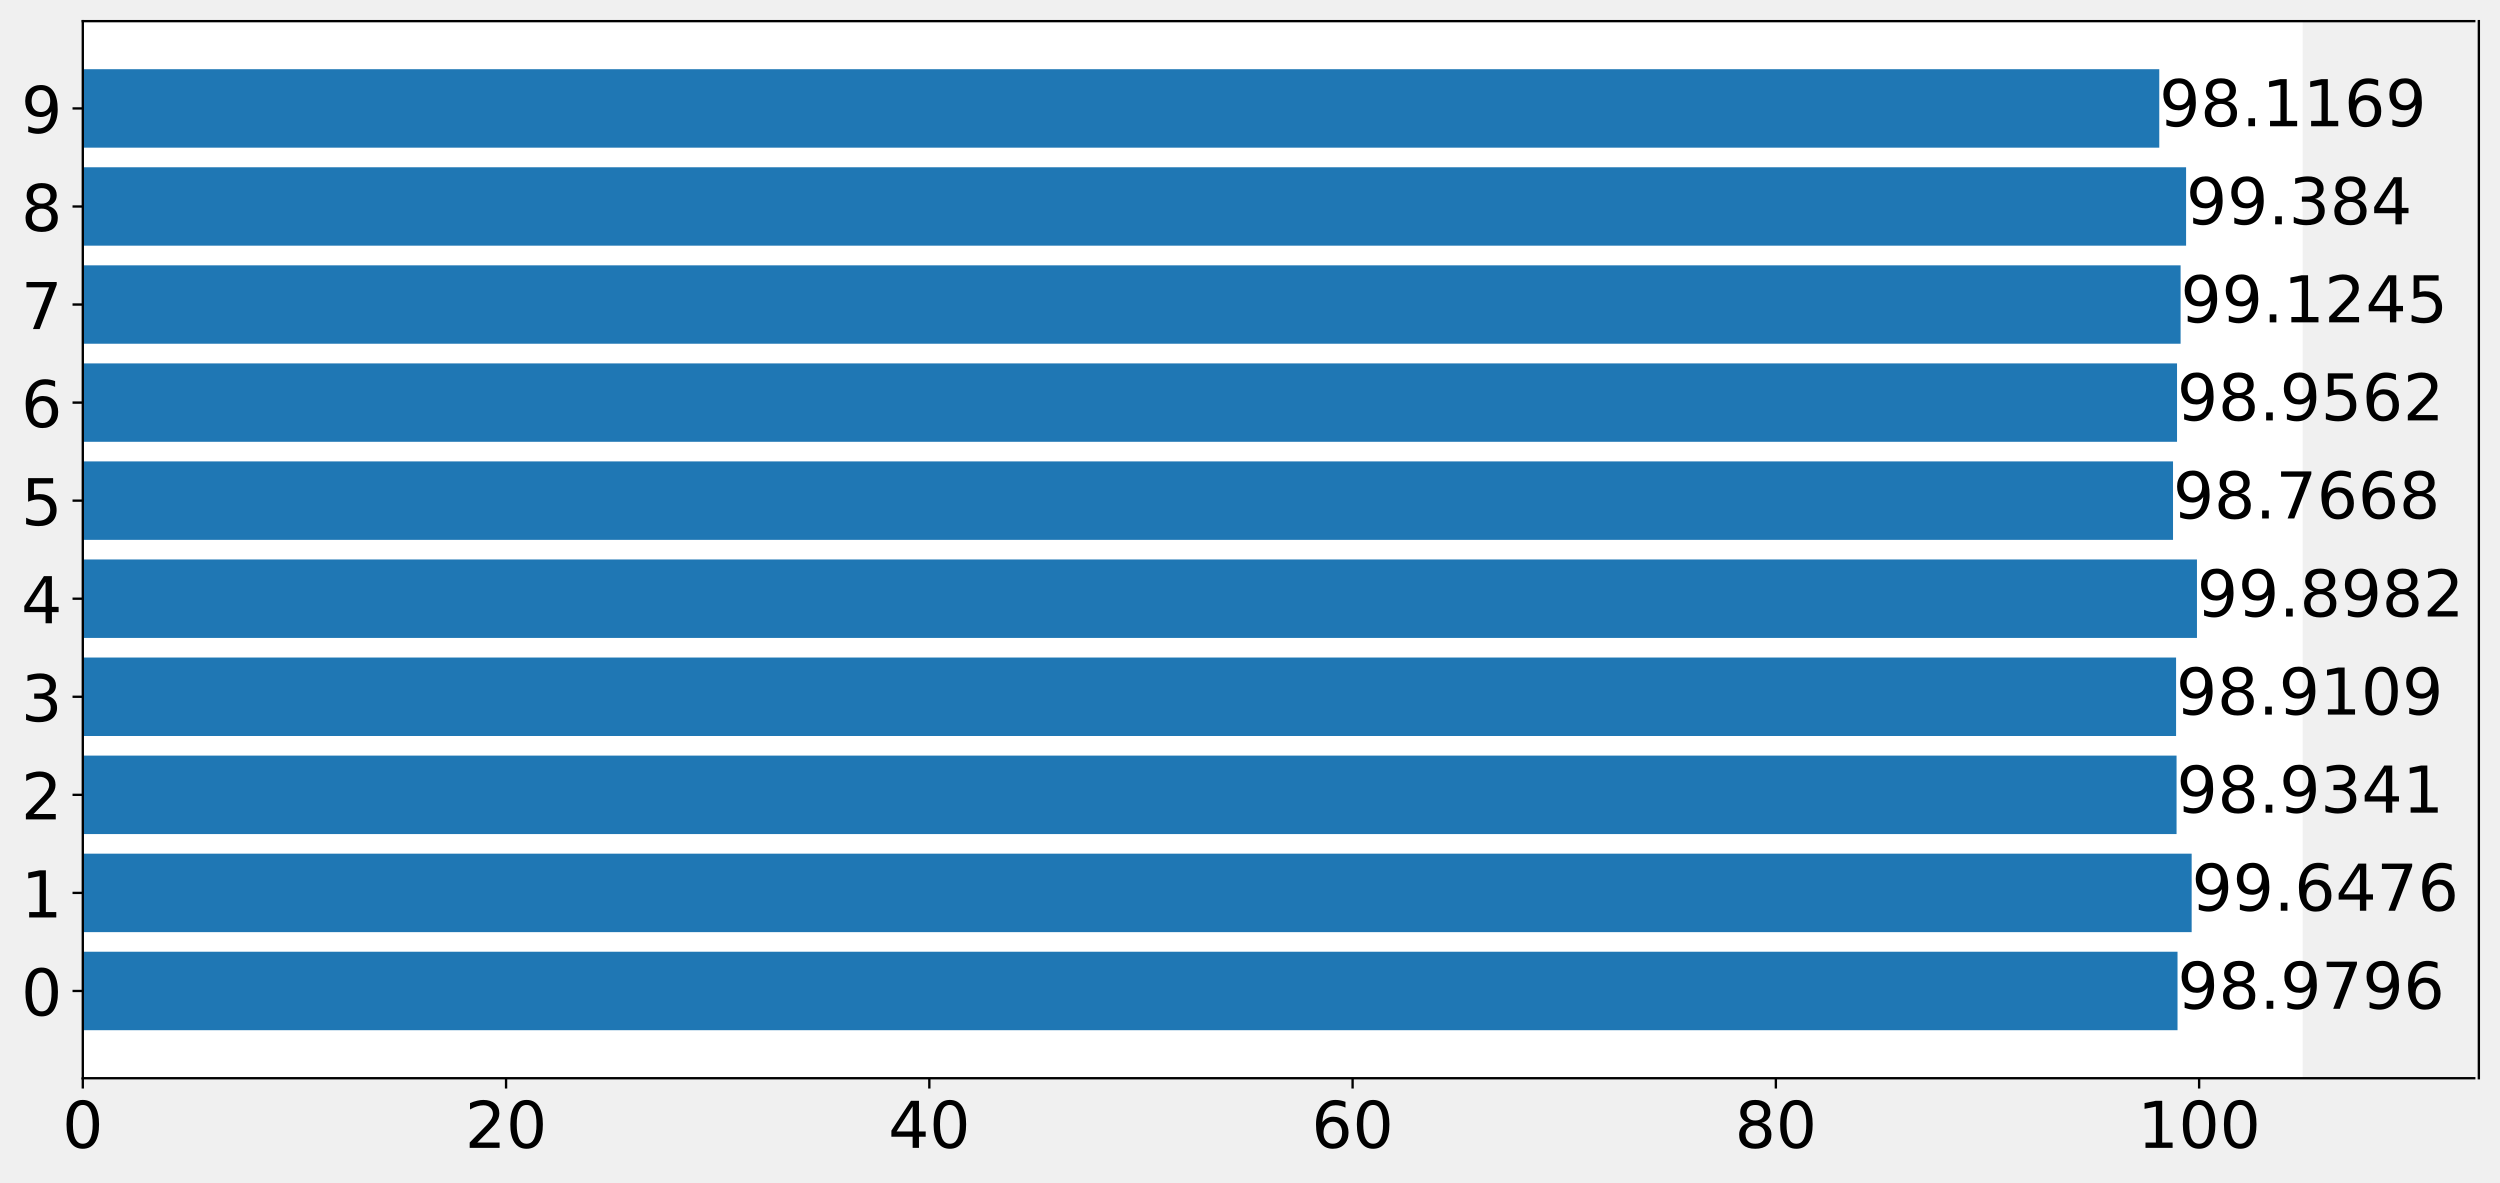
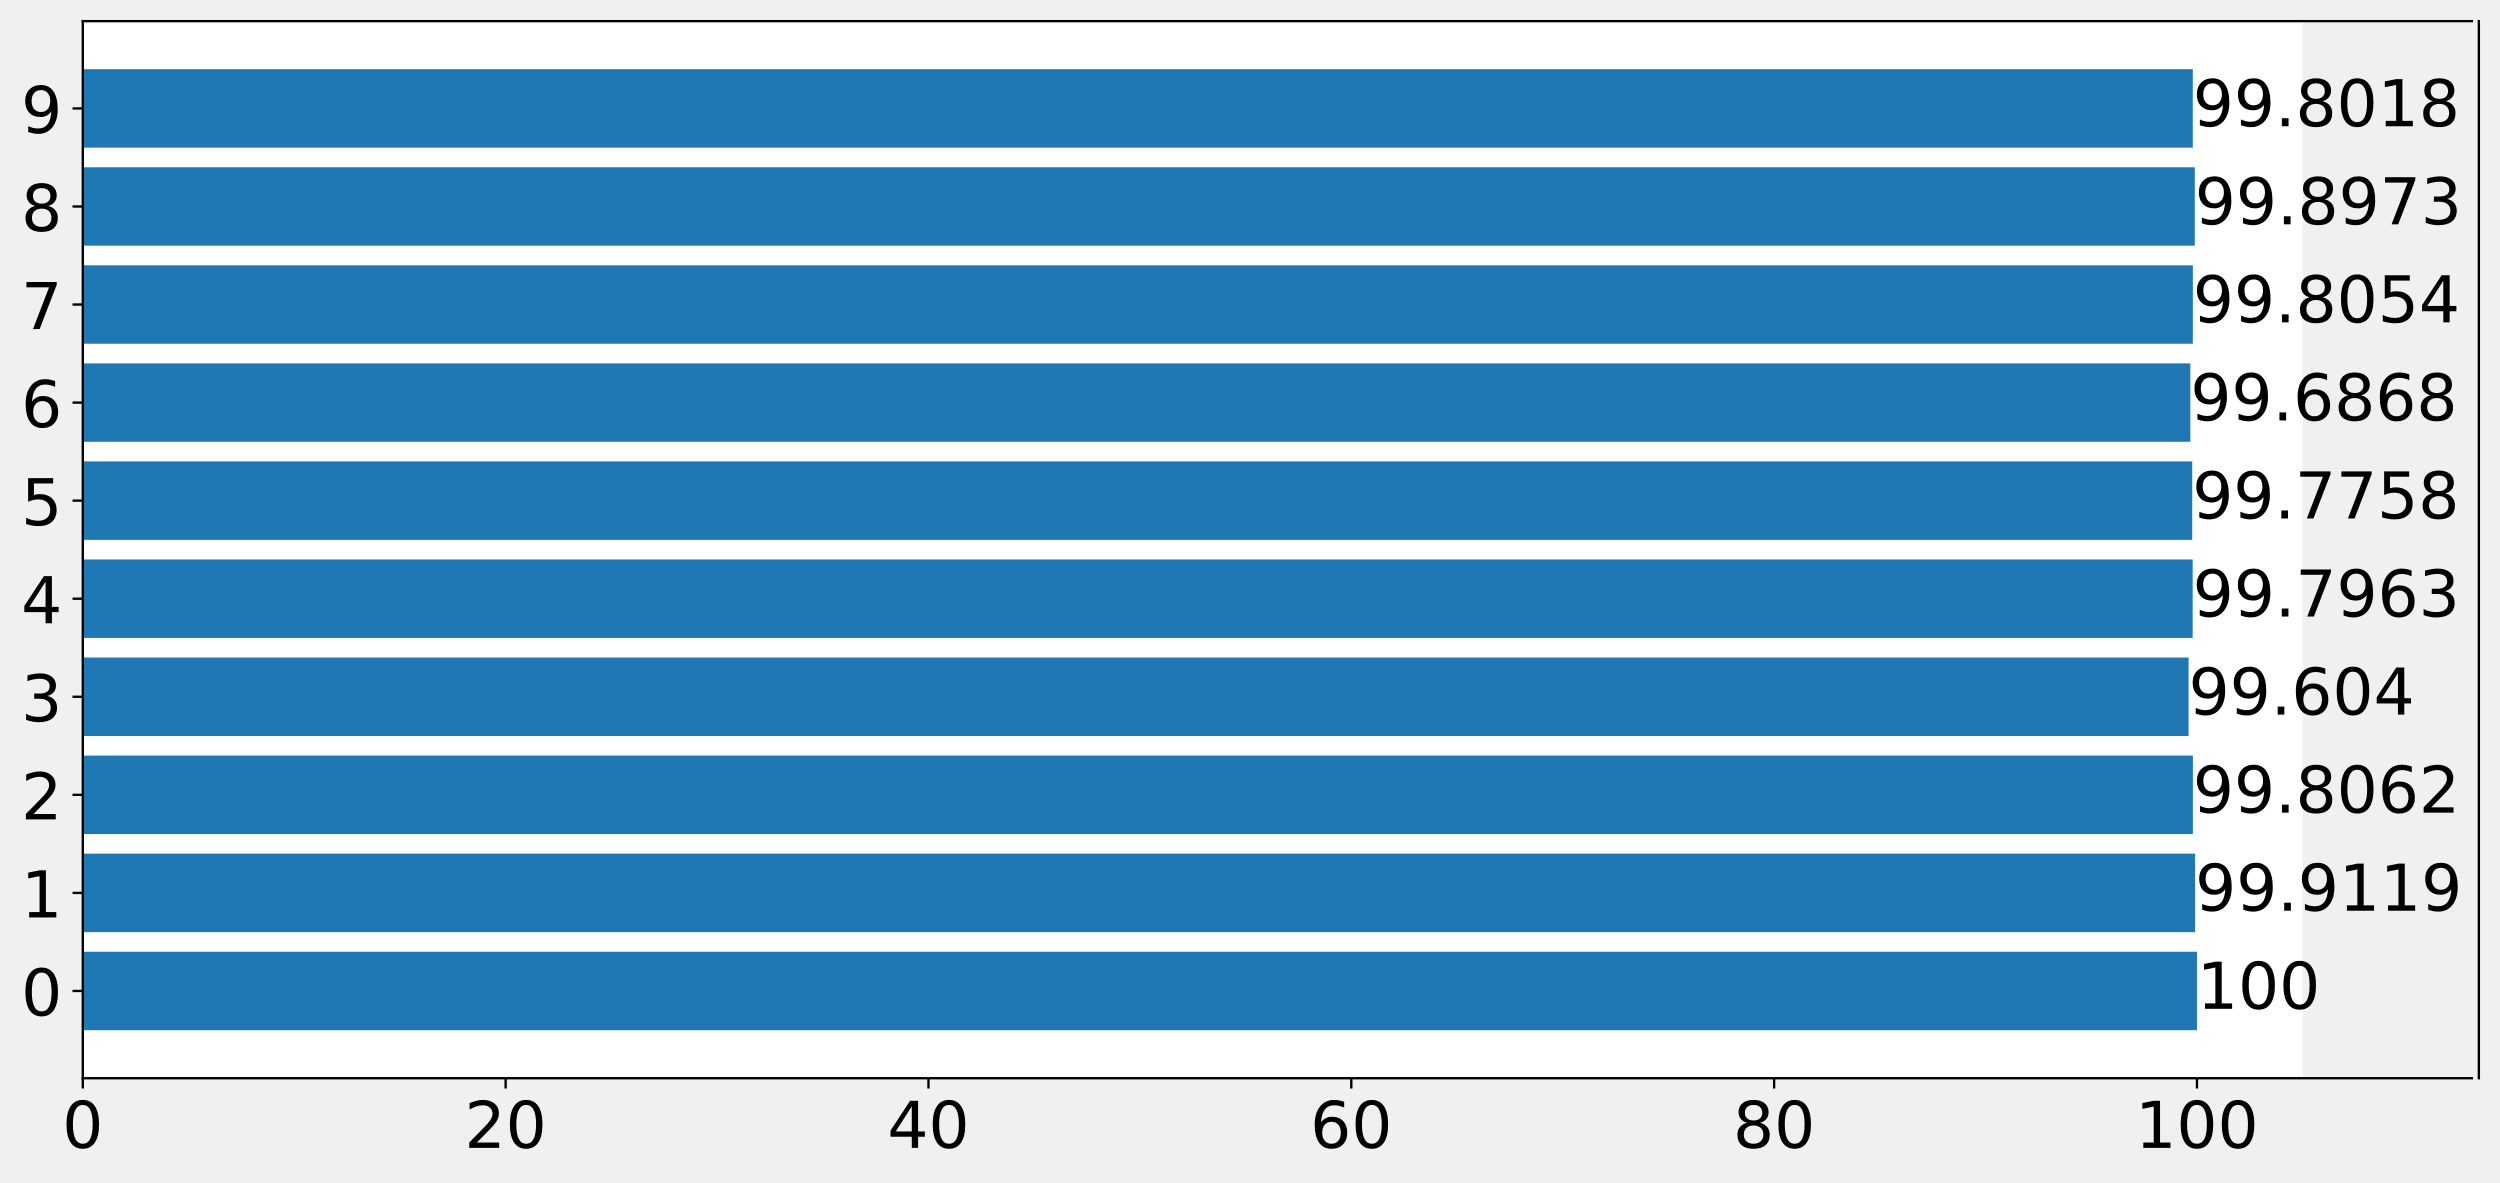
<svg xmlns="http://www.w3.org/2000/svg" xmlns:xlink="http://www.w3.org/1999/xlink" width="851.398pt" height="402.692pt" viewBox="0 0 851.398 402.692" version="1.1">
  <defs>
    <style type="text/css">*{stroke-linejoin: round; stroke-linecap: butt}</style>
  </defs>
  <g id="figure_1">
    <g id="patch_1">
      <path d="M 0 402.692  L 851.398 402.692  L 851.398 0  L 0 0  L 0 402.692  z " style="fill: none" />
    </g>
    <g id="axes_1">
      <g id="patch_2">
        <path d="M 28.198 367.2  L 784.197 367.2  L 784.197 7.2  L 28.198 7.2  z " style="fill: #ffffff" />
      </g>
      <g id="patch_3">
-         <path d="M 28.198 350.836  L 741.577 350.836  L 741.577 324.12  L 28.198 324.12  z " clip-path="url(#p949ac7c74f)" style="fill: #1f77b4" />
+         <path d="M 28.198 350.836  L 748.197 350.836  L 748.197 324.12  L 28.198 324.12  z " clip-path="url(#pdbac719059)" style="fill: #1f77b4" />
      </g>
      <g id="patch_4">
-         <path d="M 28.198 317.441  L 746.391 317.441  L 746.391 290.725  L 28.198 290.725  z " clip-path="url(#p949ac7c74f)" style="fill: #1f77b4" />
+         <path d="M 28.198 317.441  L 747.563 317.441  L 747.563 290.725  L 28.198 290.725  z " clip-path="url(#pdbac719059)" style="fill: #1f77b4" />
      </g>
      <g id="patch_5">
-         <path d="M 28.198 284.046  L 741.249 284.046  L 741.249 257.33  L 28.198 257.33  z " clip-path="url(#p949ac7c74f)" style="fill: #1f77b4" />
+         <path d="M 28.198 284.046  L 746.802 284.046  L 746.802 257.33  L 28.198 257.33  z " clip-path="url(#pdbac719059)" style="fill: #1f77b4" />
      </g>
      <g id="patch_6">
-         <path d="M 28.198 250.651  L 741.082 250.651  L 741.082 223.935  L 28.198 223.935  z " clip-path="url(#p949ac7c74f)" style="fill: #1f77b4" />
+         <path d="M 28.198 250.651  L 745.346 250.651  L 745.346 223.935  L 28.198 223.935  z " clip-path="url(#pdbac719059)" style="fill: #1f77b4" />
      </g>
      <g id="patch_7">
-         <path d="M 28.198 217.256  L 748.197 217.256  L 748.197 190.54  L 28.198 190.54  z " clip-path="url(#p949ac7c74f)" style="fill: #1f77b4" />
+         <path d="M 28.198 217.256  L 746.731 217.256  L 746.731 190.54  L 28.198 190.54  z " clip-path="url(#pdbac719059)" style="fill: #1f77b4" />
      </g>
      <g id="patch_8">
-         <path d="M 28.198 183.86  L 740.043 183.86  L 740.043 157.144  L 28.198 157.144  z " clip-path="url(#p949ac7c74f)" style="fill: #1f77b4" />
+         <path d="M 28.198 183.86  L 746.583 183.86  L 746.583 157.144  L 28.198 157.144  z " clip-path="url(#pdbac719059)" style="fill: #1f77b4" />
      </g>
      <g id="patch_9">
-         <path d="M 28.198 150.465  L 741.408 150.465  L 741.408 123.749  L 28.198 123.749  z " clip-path="url(#p949ac7c74f)" style="fill: #1f77b4" />
+         <path d="M 28.198 150.465  L 745.943 150.465  L 745.943 123.749  L 28.198 123.749  z " clip-path="url(#pdbac719059)" style="fill: #1f77b4" />
      </g>
      <g id="patch_10">
-         <path d="M 28.198 117.07  L 742.622 117.07  L 742.622 90.354  L 28.198 90.354  z " clip-path="url(#p949ac7c74f)" style="fill: #1f77b4" />
+         <path d="M 28.198 117.07  L 746.797 117.07  L 746.797 90.354  L 28.198 90.354  z " clip-path="url(#pdbac719059)" style="fill: #1f77b4" />
      </g>
      <g id="patch_11">
-         <path d="M 28.198 83.675  L 744.492 83.675  L 744.492 56.959  L 28.198 56.959  z " clip-path="url(#p949ac7c74f)" style="fill: #1f77b4" />
+         <path d="M 28.198 83.675  L 747.458 83.675  L 747.458 56.959  L 28.198 56.959  z " clip-path="url(#pdbac719059)" style="fill: #1f77b4" />
      </g>
      <g id="patch_12">
-         <path d="M 28.198 50.28  L 735.36 50.28  L 735.36 23.564  L 28.198 23.564  z " clip-path="url(#p949ac7c74f)" style="fill: #1f77b4" />
+         <path d="M 28.198 50.28  L 746.77 50.28  L 746.77 23.564  L 28.198 23.564  z " clip-path="url(#pdbac719059)" style="fill: #1f77b4" />
      </g>
      <g id="matplotlib.axis_1">
        <g id="xtick_1">
          <g id="line2d_1">
            <defs>
-               <path id="m983e2b2b9b" d="M 0 0  L 0 3.5  " style="stroke: #000000; stroke-width: 0.8" />
+               <path id="m16b273cb91" d="M 0 0  L 0 3.5  " style="stroke: #000000; stroke-width: 0.8" />
            </defs>
            <g>
-               <use xlink:href="#m983e2b2b9b" x="28.198" y="367.2" style="stroke: #000000; stroke-width: 0.8" />
+               <use xlink:href="#m16b273cb91" x="28.198" y="367.2" style="stroke: #000000; stroke-width: 0.8" />
            </g>
          </g>
          <g id="text_1">
            <g transform="translate(21.19875 390.9166)scale(0.22 -0.22)">
              <defs>
                <path id="DejaVuSans-30" d="M 2034 4250  Q 1547 4250 1301 3770  Q 1056 3291 1056 2328  Q 1056 1369 1301 889  Q 1547 409 2034 409  Q 2525 409 2770 889  Q 3016 1369 3016 2328  Q 3016 3291 2770 3770  Q 2525 4250 2034 4250  z M 2034 4750  Q 2819 4750 3233 4129  Q 3647 3509 3647 2328  Q 3647 1150 3233 529  Q 2819 -91 2034 -91  Q 1250 -91 836 529  Q 422 1150 422 2328  Q 422 3509 836 4129  Q 1250 4750 2034 4750  z " transform="scale(0.015625)" />
              </defs>
              <use xlink:href="#DejaVuSans-30" />
            </g>
          </g>
        </g>
        <g id="xtick_2">
          <g id="line2d_2">
            <g>
-               <use xlink:href="#m983e2b2b9b" x="172.344" y="367.2" style="stroke: #000000; stroke-width: 0.8" />
+               <use xlink:href="#m16b273cb91" x="172.197" y="367.2" style="stroke: #000000; stroke-width: 0.8" />
            </g>
          </g>
          <g id="text_2">
-             <g transform="translate(158.3468 390.9166)scale(0.22 -0.22)">
+             <g transform="translate(158.2 390.9166)scale(0.22 -0.22)">
              <defs>
                <path id="DejaVuSans-32" d="M 1228 531  L 3431 531  L 3431 0  L 469 0  L 469 531  Q 828 903 1448 1529  Q 2069 2156 2228 2338  Q 2531 2678 2651 2914  Q 2772 3150 2772 3378  Q 2772 3750 2511 3984  Q 2250 4219 1831 4219  Q 1534 4219 1204 4116  Q 875 4013 500 3803  L 500 4441  Q 881 4594 1212 4672  Q 1544 4750 1819 4750  Q 2544 4750 2975 4387  Q 3406 4025 3406 3419  Q 3406 3131 3298 2873  Q 3191 2616 2906 2266  Q 2828 2175 2409 1742  Q 1991 1309 1228 531  z " transform="scale(0.015625)" />
              </defs>
              <use xlink:href="#DejaVuSans-32" />
              <use xlink:href="#DejaVuSans-30" x="63.623" />
            </g>
          </g>
        </g>
        <g id="xtick_3">
          <g id="line2d_3">
            <g>
-               <use xlink:href="#m983e2b2b9b" x="316.491" y="367.2" style="stroke: #000000; stroke-width: 0.8" />
+               <use xlink:href="#m16b273cb91" x="316.197" y="367.2" style="stroke: #000000; stroke-width: 0.8" />
            </g>
          </g>
          <g id="text_3">
-             <g transform="translate(302.4936 390.9166)scale(0.22 -0.22)">
+             <g transform="translate(302.2 390.9166)scale(0.22 -0.22)">
              <defs>
                <path id="DejaVuSans-34" d="M 2419 4116  L 825 1625  L 2419 1625  L 2419 4116  z M 2253 4666  L 3047 4666  L 3047 1625  L 3713 1625  L 3713 1100  L 3047 1100  L 3047 0  L 2419 0  L 2419 1100  L 313 1100  L 313 1709  L 2253 4666  z " transform="scale(0.015625)" />
              </defs>
              <use xlink:href="#DejaVuSans-34" />
              <use xlink:href="#DejaVuSans-30" x="63.623" />
            </g>
          </g>
        </g>
        <g id="xtick_4">
          <g id="line2d_4">
            <g>
-               <use xlink:href="#m983e2b2b9b" x="460.638" y="367.2" style="stroke: #000000; stroke-width: 0.8" />
+               <use xlink:href="#m16b273cb91" x="460.197" y="367.2" style="stroke: #000000; stroke-width: 0.8" />
            </g>
          </g>
          <g id="text_4">
-             <g transform="translate(446.6404 390.9166)scale(0.22 -0.22)">
+             <g transform="translate(446.2 390.9166)scale(0.22 -0.22)">
              <defs>
                <path id="DejaVuSans-36" d="M 2113 2584  Q 1688 2584 1439 2293  Q 1191 2003 1191 1497  Q 1191 994 1439 701  Q 1688 409 2113 409  Q 2538 409 2786 701  Q 3034 994 3034 1497  Q 3034 2003 2786 2293  Q 2538 2584 2113 2584  z M 3366 4563  L 3366 3988  Q 3128 4100 2886 4159  Q 2644 4219 2406 4219  Q 1781 4219 1451 3797  Q 1122 3375 1075 2522  Q 1259 2794 1537 2939  Q 1816 3084 2150 3084  Q 2853 3084 3261 2657  Q 3669 2231 3669 1497  Q 3669 778 3244 343  Q 2819 -91 2113 -91  Q 1303 -91 875 529  Q 447 1150 447 2328  Q 447 3434 972 4092  Q 1497 4750 2381 4750  Q 2619 4750 2861 4703  Q 3103 4656 3366 4563  z " transform="scale(0.015625)" />
              </defs>
              <use xlink:href="#DejaVuSans-36" />
              <use xlink:href="#DejaVuSans-30" x="63.623" />
            </g>
          </g>
        </g>
        <g id="xtick_5">
          <g id="line2d_5">
            <g>
-               <use xlink:href="#m983e2b2b9b" x="604.785" y="367.2" style="stroke: #000000; stroke-width: 0.8" />
+               <use xlink:href="#m16b273cb91" x="604.197" y="367.2" style="stroke: #000000; stroke-width: 0.8" />
            </g>
          </g>
          <g id="text_5">
-             <g transform="translate(590.7872 390.9166)scale(0.22 -0.22)">
+             <g transform="translate(590.2 390.9166)scale(0.22 -0.22)">
              <defs>
                <path id="DejaVuSans-38" d="M 2034 2216  Q 1584 2216 1326 1975  Q 1069 1734 1069 1313  Q 1069 891 1326 650  Q 1584 409 2034 409  Q 2484 409 2743 651  Q 3003 894 3003 1313  Q 3003 1734 2745 1975  Q 2488 2216 2034 2216  z M 1403 2484  Q 997 2584 770 2862  Q 544 3141 544 3541  Q 544 4100 942 4425  Q 1341 4750 2034 4750  Q 2731 4750 3128 4425  Q 3525 4100 3525 3541  Q 3525 3141 3298 2862  Q 3072 2584 2669 2484  Q 3125 2378 3379 2068  Q 3634 1759 3634 1313  Q 3634 634 3220 271  Q 2806 -91 2034 -91  Q 1263 -91 848 271  Q 434 634 434 1313  Q 434 1759 690 2068  Q 947 2378 1403 2484  z M 1172 3481  Q 1172 3119 1398 2916  Q 1625 2713 2034 2713  Q 2441 2713 2670 2916  Q 2900 3119 2900 3481  Q 2900 3844 2670 4047  Q 2441 4250 2034 4250  Q 1625 4250 1398 4047  Q 1172 3844 1172 3481  z " transform="scale(0.015625)" />
              </defs>
              <use xlink:href="#DejaVuSans-38" />
              <use xlink:href="#DejaVuSans-30" x="63.623" />
            </g>
          </g>
        </g>
        <g id="xtick_6">
          <g id="line2d_6">
            <g>
-               <use xlink:href="#m983e2b2b9b" x="748.931" y="367.2" style="stroke: #000000; stroke-width: 0.8" />
+               <use xlink:href="#m16b273cb91" x="748.197" y="367.2" style="stroke: #000000; stroke-width: 0.8" />
            </g>
          </g>
          <g id="text_6">
-             <g transform="translate(727.9352 390.9166)scale(0.22 -0.22)">
+             <g transform="translate(727.2012 390.9166)scale(0.22 -0.22)">
              <defs>
                <path id="DejaVuSans-31" d="M 794 531  L 1825 531  L 1825 4091  L 703 3866  L 703 4441  L 1819 4666  L 2450 4666  L 2450 531  L 3481 531  L 3481 0  L 794 0  L 794 531  z " transform="scale(0.015625)" />
              </defs>
              <use xlink:href="#DejaVuSans-31" />
              <use xlink:href="#DejaVuSans-30" x="63.623" />
              <use xlink:href="#DejaVuSans-30" x="127.246" />
            </g>
          </g>
        </g>
      </g>
      <g id="matplotlib.axis_2">
        <g id="ytick_1">
          <g id="line2d_7">
            <defs>
-               <path id="mb9613d18b2" d="M 0 0  L -3.5 0  " style="stroke: #000000; stroke-width: 0.8" />
+               <path id="mc6e17b5aad" d="M 0 0  L -3.5 0  " style="stroke: #000000; stroke-width: 0.8" />
            </defs>
            <g>
-               <use xlink:href="#mb9613d18b2" x="28.198" y="337.478" style="stroke: #000000; stroke-width: 0.8" />
+               <use xlink:href="#mc6e17b5aad" x="28.198" y="337.478" style="stroke: #000000; stroke-width: 0.8" />
            </g>
          </g>
          <g id="text_7">
            <g transform="translate(7.2 345.8366)scale(0.22 -0.22)">
              <use xlink:href="#DejaVuSans-30" />
            </g>
          </g>
        </g>
        <g id="ytick_2">
          <g id="line2d_8">
            <g>
-               <use xlink:href="#mb9613d18b2" x="28.198" y="304.083" style="stroke: #000000; stroke-width: 0.8" />
+               <use xlink:href="#mc6e17b5aad" x="28.198" y="304.083" style="stroke: #000000; stroke-width: 0.8" />
            </g>
          </g>
          <g id="text_8">
            <g transform="translate(7.2 312.4414)scale(0.22 -0.22)">
              <use xlink:href="#DejaVuSans-31" />
            </g>
          </g>
        </g>
        <g id="ytick_3">
          <g id="line2d_9">
            <g>
-               <use xlink:href="#mb9613d18b2" x="28.198" y="270.688" style="stroke: #000000; stroke-width: 0.8" />
+               <use xlink:href="#mc6e17b5aad" x="28.198" y="270.688" style="stroke: #000000; stroke-width: 0.8" />
            </g>
          </g>
          <g id="text_9">
            <g transform="translate(7.2 279.0462)scale(0.22 -0.22)">
              <use xlink:href="#DejaVuSans-32" />
            </g>
          </g>
        </g>
        <g id="ytick_4">
          <g id="line2d_10">
            <g>
-               <use xlink:href="#mb9613d18b2" x="28.198" y="237.293" style="stroke: #000000; stroke-width: 0.8" />
+               <use xlink:href="#mc6e17b5aad" x="28.198" y="237.293" style="stroke: #000000; stroke-width: 0.8" />
            </g>
          </g>
          <g id="text_10">
            <g transform="translate(7.2 245.651)scale(0.22 -0.22)">
              <defs>
                <path id="DejaVuSans-33" d="M 2597 2516  Q 3050 2419 3304 2112  Q 3559 1806 3559 1356  Q 3559 666 3084 287  Q 2609 -91 1734 -91  Q 1441 -91 1130 -33  Q 819 25 488 141  L 488 750  Q 750 597 1062 519  Q 1375 441 1716 441  Q 2309 441 2620 675  Q 2931 909 2931 1356  Q 2931 1769 2642 2001  Q 2353 2234 1838 2234  L 1294 2234  L 1294 2753  L 1863 2753  Q 2328 2753 2575 2939  Q 2822 3125 2822 3475  Q 2822 3834 2567 4026  Q 2313 4219 1838 4219  Q 1578 4219 1281 4162  Q 984 4106 628 3988  L 628 4550  Q 988 4650 1302 4700  Q 1616 4750 1894 4750  Q 2613 4750 3031 4423  Q 3450 4097 3450 3541  Q 3450 3153 3228 2886  Q 3006 2619 2597 2516  z " transform="scale(0.015625)" />
              </defs>
              <use xlink:href="#DejaVuSans-33" />
            </g>
          </g>
        </g>
        <g id="ytick_5">
          <g id="line2d_11">
            <g>
-               <use xlink:href="#mb9613d18b2" x="28.198" y="203.898" style="stroke: #000000; stroke-width: 0.8" />
+               <use xlink:href="#mc6e17b5aad" x="28.198" y="203.898" style="stroke: #000000; stroke-width: 0.8" />
            </g>
          </g>
          <g id="text_11">
            <g transform="translate(7.2 212.2559)scale(0.22 -0.22)">
              <use xlink:href="#DejaVuSans-34" />
            </g>
          </g>
        </g>
        <g id="ytick_6">
          <g id="line2d_12">
            <g>
-               <use xlink:href="#mb9613d18b2" x="28.198" y="170.502" style="stroke: #000000; stroke-width: 0.8" />
+               <use xlink:href="#mc6e17b5aad" x="28.198" y="170.502" style="stroke: #000000; stroke-width: 0.8" />
            </g>
          </g>
          <g id="text_12">
            <g transform="translate(7.2 178.8607)scale(0.22 -0.22)">
              <defs>
                <path id="DejaVuSans-35" d="M 691 4666  L 3169 4666  L 3169 4134  L 1269 4134  L 1269 2991  Q 1406 3038 1543 3061  Q 1681 3084 1819 3084  Q 2600 3084 3056 2656  Q 3513 2228 3513 1497  Q 3513 744 3044 326  Q 2575 -91 1722 -91  Q 1428 -91 1123 -41  Q 819 9 494 109  L 494 744  Q 775 591 1075 516  Q 1375 441 1709 441  Q 2250 441 2565 725  Q 2881 1009 2881 1497  Q 2881 1984 2565 2268  Q 2250 2553 1709 2553  Q 1456 2553 1204 2497  Q 953 2441 691 2322  L 691 4666  z " transform="scale(0.015625)" />
              </defs>
              <use xlink:href="#DejaVuSans-35" />
            </g>
          </g>
        </g>
        <g id="ytick_7">
          <g id="line2d_13">
            <g>
-               <use xlink:href="#mb9613d18b2" x="28.198" y="137.107" style="stroke: #000000; stroke-width: 0.8" />
+               <use xlink:href="#mc6e17b5aad" x="28.198" y="137.107" style="stroke: #000000; stroke-width: 0.8" />
            </g>
          </g>
          <g id="text_13">
            <g transform="translate(7.2 145.4655)scale(0.22 -0.22)">
              <use xlink:href="#DejaVuSans-36" />
            </g>
          </g>
        </g>
        <g id="ytick_8">
          <g id="line2d_14">
            <g>
-               <use xlink:href="#mb9613d18b2" x="28.198" y="103.712" style="stroke: #000000; stroke-width: 0.8" />
+               <use xlink:href="#mc6e17b5aad" x="28.198" y="103.712" style="stroke: #000000; stroke-width: 0.8" />
            </g>
          </g>
          <g id="text_14">
            <g transform="translate(7.2 112.0703)scale(0.22 -0.22)">
              <defs>
                <path id="DejaVuSans-37" d="M 525 4666  L 3525 4666  L 3525 4397  L 1831 0  L 1172 0  L 2766 4134  L 525 4134  L 525 4666  z " transform="scale(0.015625)" />
              </defs>
              <use xlink:href="#DejaVuSans-37" />
            </g>
          </g>
        </g>
        <g id="ytick_9">
          <g id="line2d_15">
            <g>
-               <use xlink:href="#mb9613d18b2" x="28.198" y="70.317" style="stroke: #000000; stroke-width: 0.8" />
+               <use xlink:href="#mc6e17b5aad" x="28.198" y="70.317" style="stroke: #000000; stroke-width: 0.8" />
            </g>
          </g>
          <g id="text_15">
            <g transform="translate(7.2 78.67516)scale(0.22 -0.22)">
              <use xlink:href="#DejaVuSans-38" />
            </g>
          </g>
        </g>
        <g id="ytick_10">
          <g id="line2d_16">
            <g>
-               <use xlink:href="#mb9613d18b2" x="28.198" y="36.922" style="stroke: #000000; stroke-width: 0.8" />
+               <use xlink:href="#mc6e17b5aad" x="28.198" y="36.922" style="stroke: #000000; stroke-width: 0.8" />
            </g>
          </g>
          <g id="text_16">
            <g transform="translate(7.2 45.27999)scale(0.22 -0.22)">
              <defs>
                <path id="DejaVuSans-39" d="M 703 97  L 703 672  Q 941 559 1184 500  Q 1428 441 1663 441  Q 2288 441 2617 861  Q 2947 1281 2994 2138  Q 2813 1869 2534 1725  Q 2256 1581 1919 1581  Q 1219 1581 811 2004  Q 403 2428 403 3163  Q 403 3881 828 4315  Q 1253 4750 1959 4750  Q 2769 4750 3195 4129  Q 3622 3509 3622 2328  Q 3622 1225 3098 567  Q 2575 -91 1691 -91  Q 1453 -91 1209 -44  Q 966 3 703 97  z M 1959 2075  Q 2384 2075 2632 2365  Q 2881 2656 2881 3163  Q 2881 3666 2632 3958  Q 2384 4250 1959 4250  Q 1534 4250 1286 3958  Q 1038 3666 1038 3163  Q 1038 2656 1286 2365  Q 1534 2075 1959 2075  z " transform="scale(0.015625)" />
              </defs>
              <use xlink:href="#DejaVuSans-39" />
            </g>
          </g>
        </g>
      </g>
      <g id="patch_13">
        <path d="M 28.198 367.2  L 28.198 7.2  " style="fill: none; stroke: #000000; stroke-width: 0.8; stroke-linejoin: miter; stroke-linecap: square" />
      </g>
      <g id="patch_14">
        <path d="M 844.197 367.2  L 844.197 7.2  " style="fill: none; stroke: #000000; stroke-width: 0.8; stroke-linejoin: miter; stroke-linecap: square" />
      </g>
      <g id="patch_15">
-         <path d="M 28.198 367.2  L 842.627 367.2  " style="fill: none; stroke: #000000; stroke-width: 0.8; stroke-linejoin: miter; stroke-linecap: square" />
+         <path d="M 28.198 367.2  L 841.798 367.2  " style="fill: none; stroke: #000000; stroke-width: 0.8; stroke-linejoin: miter; stroke-linecap: square" />
      </g>
      <g id="patch_16">
-         <path d="M 28.198 7.2  L 842.627 7.2  " style="fill: none; stroke: #000000; stroke-width: 0.8; stroke-linejoin: miter; stroke-linecap: square" />
+         <path d="M 28.198 7.2  L 841.798 7.2  " style="fill: none; stroke: #000000; stroke-width: 0.8; stroke-linejoin: miter; stroke-linecap: square" />
      </g>
      <g id="text_17">
-         <g transform="translate(741.577 343.5489)scale(0.22 -0.22)">
+         <g transform="translate(748.1975 343.5489)scale(0.22 -0.22)">
+           <use xlink:href="#DejaVuSans-31" />
+           <use xlink:href="#DejaVuSans-30" x="63.623" />
+           <use xlink:href="#DejaVuSans-30" x="127.246" />
+         </g>
+       </g>
+       <g id="text_18">
+         <g transform="translate(747.5631 310.1537)scale(0.22 -0.22)">
          <defs>
            <path id="DejaVuSans-2e" d="M 684 794  L 1344 794  L 1344 0  L 684 0  L 684 794  z " transform="scale(0.015625)" />
          </defs>
          <use xlink:href="#DejaVuSans-39" />
-           <use xlink:href="#DejaVuSans-38" x="63.623" />
-           <use xlink:href="#DejaVuSans-2e" x="127.246" />
-           <use xlink:href="#DejaVuSans-39" x="159.033" />
-           <use xlink:href="#DejaVuSans-37" x="222.656" />
-           <use xlink:href="#DejaVuSans-39" x="286.279" />
-           <use xlink:href="#DejaVuSans-36" x="349.902" />
-         </g>
-       </g>
-       <g id="text_18">
-         <g transform="translate(746.3914 310.1537)scale(0.22 -0.22)">
-           <use xlink:href="#DejaVuSans-39" />
-           <use xlink:href="#DejaVuSans-39" x="63.623" />
-           <use xlink:href="#DejaVuSans-2e" x="127.246" />
-           <use xlink:href="#DejaVuSans-36" x="159.033" />
-           <use xlink:href="#DejaVuSans-34" x="222.656" />
-           <use xlink:href="#DejaVuSans-37" x="286.279" />
-           <use xlink:href="#DejaVuSans-36" x="349.902" />
-         </g>
-       </g>
-       <g id="text_19">
-         <g transform="translate(741.2492 276.7586)scale(0.22 -0.22)">
-           <use xlink:href="#DejaVuSans-39" />
-           <use xlink:href="#DejaVuSans-38" x="63.623" />
-           <use xlink:href="#DejaVuSans-2e" x="127.246" />
-           <use xlink:href="#DejaVuSans-39" x="159.033" />
-           <use xlink:href="#DejaVuSans-33" x="222.656" />
-           <use xlink:href="#DejaVuSans-34" x="286.279" />
-           <use xlink:href="#DejaVuSans-31" x="349.902" />
-         </g>
-       </g>
-       <g id="text_20">
-         <g transform="translate(741.0819 243.3634)scale(0.22 -0.22)">
-           <use xlink:href="#DejaVuSans-39" />
-           <use xlink:href="#DejaVuSans-38" x="63.623" />
+           <use xlink:href="#DejaVuSans-39" x="63.623" />
          <use xlink:href="#DejaVuSans-2e" x="127.246" />
          <use xlink:href="#DejaVuSans-39" x="159.033" />
          <use xlink:href="#DejaVuSans-31" x="222.656" />
-           <use xlink:href="#DejaVuSans-30" x="286.279" />
+           <use xlink:href="#DejaVuSans-31" x="286.279" />
          <use xlink:href="#DejaVuSans-39" x="349.902" />
        </g>
      </g>
+       <g id="text_19">
+         <g transform="translate(746.8022 276.7586)scale(0.22 -0.22)">
+           <use xlink:href="#DejaVuSans-39" />
+           <use xlink:href="#DejaVuSans-39" x="63.623" />
+           <use xlink:href="#DejaVuSans-2e" x="127.246" />
+           <use xlink:href="#DejaVuSans-38" x="159.033" />
+           <use xlink:href="#DejaVuSans-30" x="222.656" />
+           <use xlink:href="#DejaVuSans-36" x="286.279" />
+           <use xlink:href="#DejaVuSans-32" x="349.902" />
+         </g>
+       </g>
+       <g id="text_20">
+         <g transform="translate(745.346 243.3634)scale(0.22 -0.22)">
+           <use xlink:href="#DejaVuSans-39" />
+           <use xlink:href="#DejaVuSans-39" x="63.623" />
+           <use xlink:href="#DejaVuSans-2e" x="127.246" />
+           <use xlink:href="#DejaVuSans-36" x="159.033" />
+           <use xlink:href="#DejaVuSans-30" x="222.656" />
+           <use xlink:href="#DejaVuSans-34" x="286.279" />
+         </g>
+       </g>
      <g id="text_21">
-         <g transform="translate(748.1975 209.9682)scale(0.22 -0.22)">
+         <g transform="translate(746.7311 209.9682)scale(0.22 -0.22)">
+           <use xlink:href="#DejaVuSans-39" />
+           <use xlink:href="#DejaVuSans-39" x="63.623" />
+           <use xlink:href="#DejaVuSans-2e" x="127.246" />
+           <use xlink:href="#DejaVuSans-37" x="159.033" />
+           <use xlink:href="#DejaVuSans-39" x="222.656" />
+           <use xlink:href="#DejaVuSans-36" x="286.279" />
+           <use xlink:href="#DejaVuSans-33" x="349.902" />
+         </g>
+       </g>
+       <g id="text_22">
+         <g transform="translate(746.5832 176.573)scale(0.22 -0.22)">
+           <use xlink:href="#DejaVuSans-39" />
+           <use xlink:href="#DejaVuSans-39" x="63.623" />
+           <use xlink:href="#DejaVuSans-2e" x="127.246" />
+           <use xlink:href="#DejaVuSans-37" x="159.033" />
+           <use xlink:href="#DejaVuSans-37" x="222.656" />
+           <use xlink:href="#DejaVuSans-35" x="286.279" />
+           <use xlink:href="#DejaVuSans-38" x="349.902" />
+         </g>
+       </g>
+       <g id="text_23">
+         <g transform="translate(745.9428 143.1779)scale(0.22 -0.22)">
+           <use xlink:href="#DejaVuSans-39" />
+           <use xlink:href="#DejaVuSans-39" x="63.623" />
+           <use xlink:href="#DejaVuSans-2e" x="127.246" />
+           <use xlink:href="#DejaVuSans-36" x="159.033" />
+           <use xlink:href="#DejaVuSans-38" x="222.656" />
+           <use xlink:href="#DejaVuSans-36" x="286.279" />
+           <use xlink:href="#DejaVuSans-38" x="349.902" />
+         </g>
+       </g>
+       <g id="text_24">
+         <g transform="translate(746.7967 109.7827)scale(0.22 -0.22)">
+           <use xlink:href="#DejaVuSans-39" />
+           <use xlink:href="#DejaVuSans-39" x="63.623" />
+           <use xlink:href="#DejaVuSans-2e" x="127.246" />
+           <use xlink:href="#DejaVuSans-38" x="159.033" />
+           <use xlink:href="#DejaVuSans-30" x="222.656" />
+           <use xlink:href="#DejaVuSans-35" x="286.279" />
+           <use xlink:href="#DejaVuSans-34" x="349.902" />
+         </g>
+       </g>
+       <g id="text_25">
+         <g transform="translate(747.4583 76.38751)scale(0.22 -0.22)">
          <use xlink:href="#DejaVuSans-39" />
          <use xlink:href="#DejaVuSans-39" x="63.623" />
          <use xlink:href="#DejaVuSans-2e" x="127.246" />
          <use xlink:href="#DejaVuSans-38" x="159.033" />
          <use xlink:href="#DejaVuSans-39" x="222.656" />
-           <use xlink:href="#DejaVuSans-38" x="286.279" />
-           <use xlink:href="#DejaVuSans-32" x="349.902" />
-         </g>
-       </g>
-       <g id="text_22">
-         <g transform="translate(740.0435 176.573)scale(0.22 -0.22)">
-           <use xlink:href="#DejaVuSans-39" />
-           <use xlink:href="#DejaVuSans-38" x="63.623" />
-           <use xlink:href="#DejaVuSans-2e" x="127.246" />
-           <use xlink:href="#DejaVuSans-37" x="159.033" />
-           <use xlink:href="#DejaVuSans-36" x="222.656" />
-           <use xlink:href="#DejaVuSans-36" x="286.279" />
+           <use xlink:href="#DejaVuSans-37" x="286.279" />
+           <use xlink:href="#DejaVuSans-33" x="349.902" />
+         </g>
+       </g>
+       <g id="text_26">
+         <g transform="translate(746.7703 42.99233)scale(0.22 -0.22)">
+           <use xlink:href="#DejaVuSans-39" />
+           <use xlink:href="#DejaVuSans-39" x="63.623" />
+           <use xlink:href="#DejaVuSans-2e" x="127.246" />
+           <use xlink:href="#DejaVuSans-38" x="159.033" />
+           <use xlink:href="#DejaVuSans-30" x="222.656" />
+           <use xlink:href="#DejaVuSans-31" x="286.279" />
          <use xlink:href="#DejaVuSans-38" x="349.902" />
-         </g>
-       </g>
-       <g id="text_23">
-         <g transform="translate(741.4081 143.1779)scale(0.22 -0.22)">
-           <use xlink:href="#DejaVuSans-39" />
-           <use xlink:href="#DejaVuSans-38" x="63.623" />
-           <use xlink:href="#DejaVuSans-2e" x="127.246" />
-           <use xlink:href="#DejaVuSans-39" x="159.033" />
-           <use xlink:href="#DejaVuSans-35" x="222.656" />
-           <use xlink:href="#DejaVuSans-36" x="286.279" />
-           <use xlink:href="#DejaVuSans-32" x="349.902" />
-         </g>
-       </g>
-       <g id="text_24">
-         <g transform="translate(742.6215 109.7827)scale(0.22 -0.22)">
-           <use xlink:href="#DejaVuSans-39" />
-           <use xlink:href="#DejaVuSans-39" x="63.623" />
-           <use xlink:href="#DejaVuSans-2e" x="127.246" />
-           <use xlink:href="#DejaVuSans-31" x="159.033" />
-           <use xlink:href="#DejaVuSans-32" x="222.656" />
-           <use xlink:href="#DejaVuSans-34" x="286.279" />
-           <use xlink:href="#DejaVuSans-35" x="349.902" />
-         </g>
-       </g>
-       <g id="text_25">
-         <g transform="translate(744.4916 76.38751)scale(0.22 -0.22)">
-           <use xlink:href="#DejaVuSans-39" />
-           <use xlink:href="#DejaVuSans-39" x="63.623" />
-           <use xlink:href="#DejaVuSans-2e" x="127.246" />
-           <use xlink:href="#DejaVuSans-33" x="159.033" />
-           <use xlink:href="#DejaVuSans-38" x="222.656" />
-           <use xlink:href="#DejaVuSans-34" x="286.279" />
-         </g>
-       </g>
-       <g id="text_26">
-         <g transform="translate(735.3596 42.99233)scale(0.22 -0.22)">
-           <use xlink:href="#DejaVuSans-39" />
-           <use xlink:href="#DejaVuSans-38" x="63.623" />
-           <use xlink:href="#DejaVuSans-2e" x="127.246" />
-           <use xlink:href="#DejaVuSans-31" x="159.033" />
-           <use xlink:href="#DejaVuSans-31" x="222.656" />
-           <use xlink:href="#DejaVuSans-36" x="286.279" />
-           <use xlink:href="#DejaVuSans-39" x="349.902" />
        </g>
      </g>
    </g>
  </g>
  <defs>
-     <clipPath id="p949ac7c74f">
+     <clipPath id="pdbac719059">
      <rect x="28.198" y="7.2" width="756" height="360" />
    </clipPath>
  </defs>
</svg>
